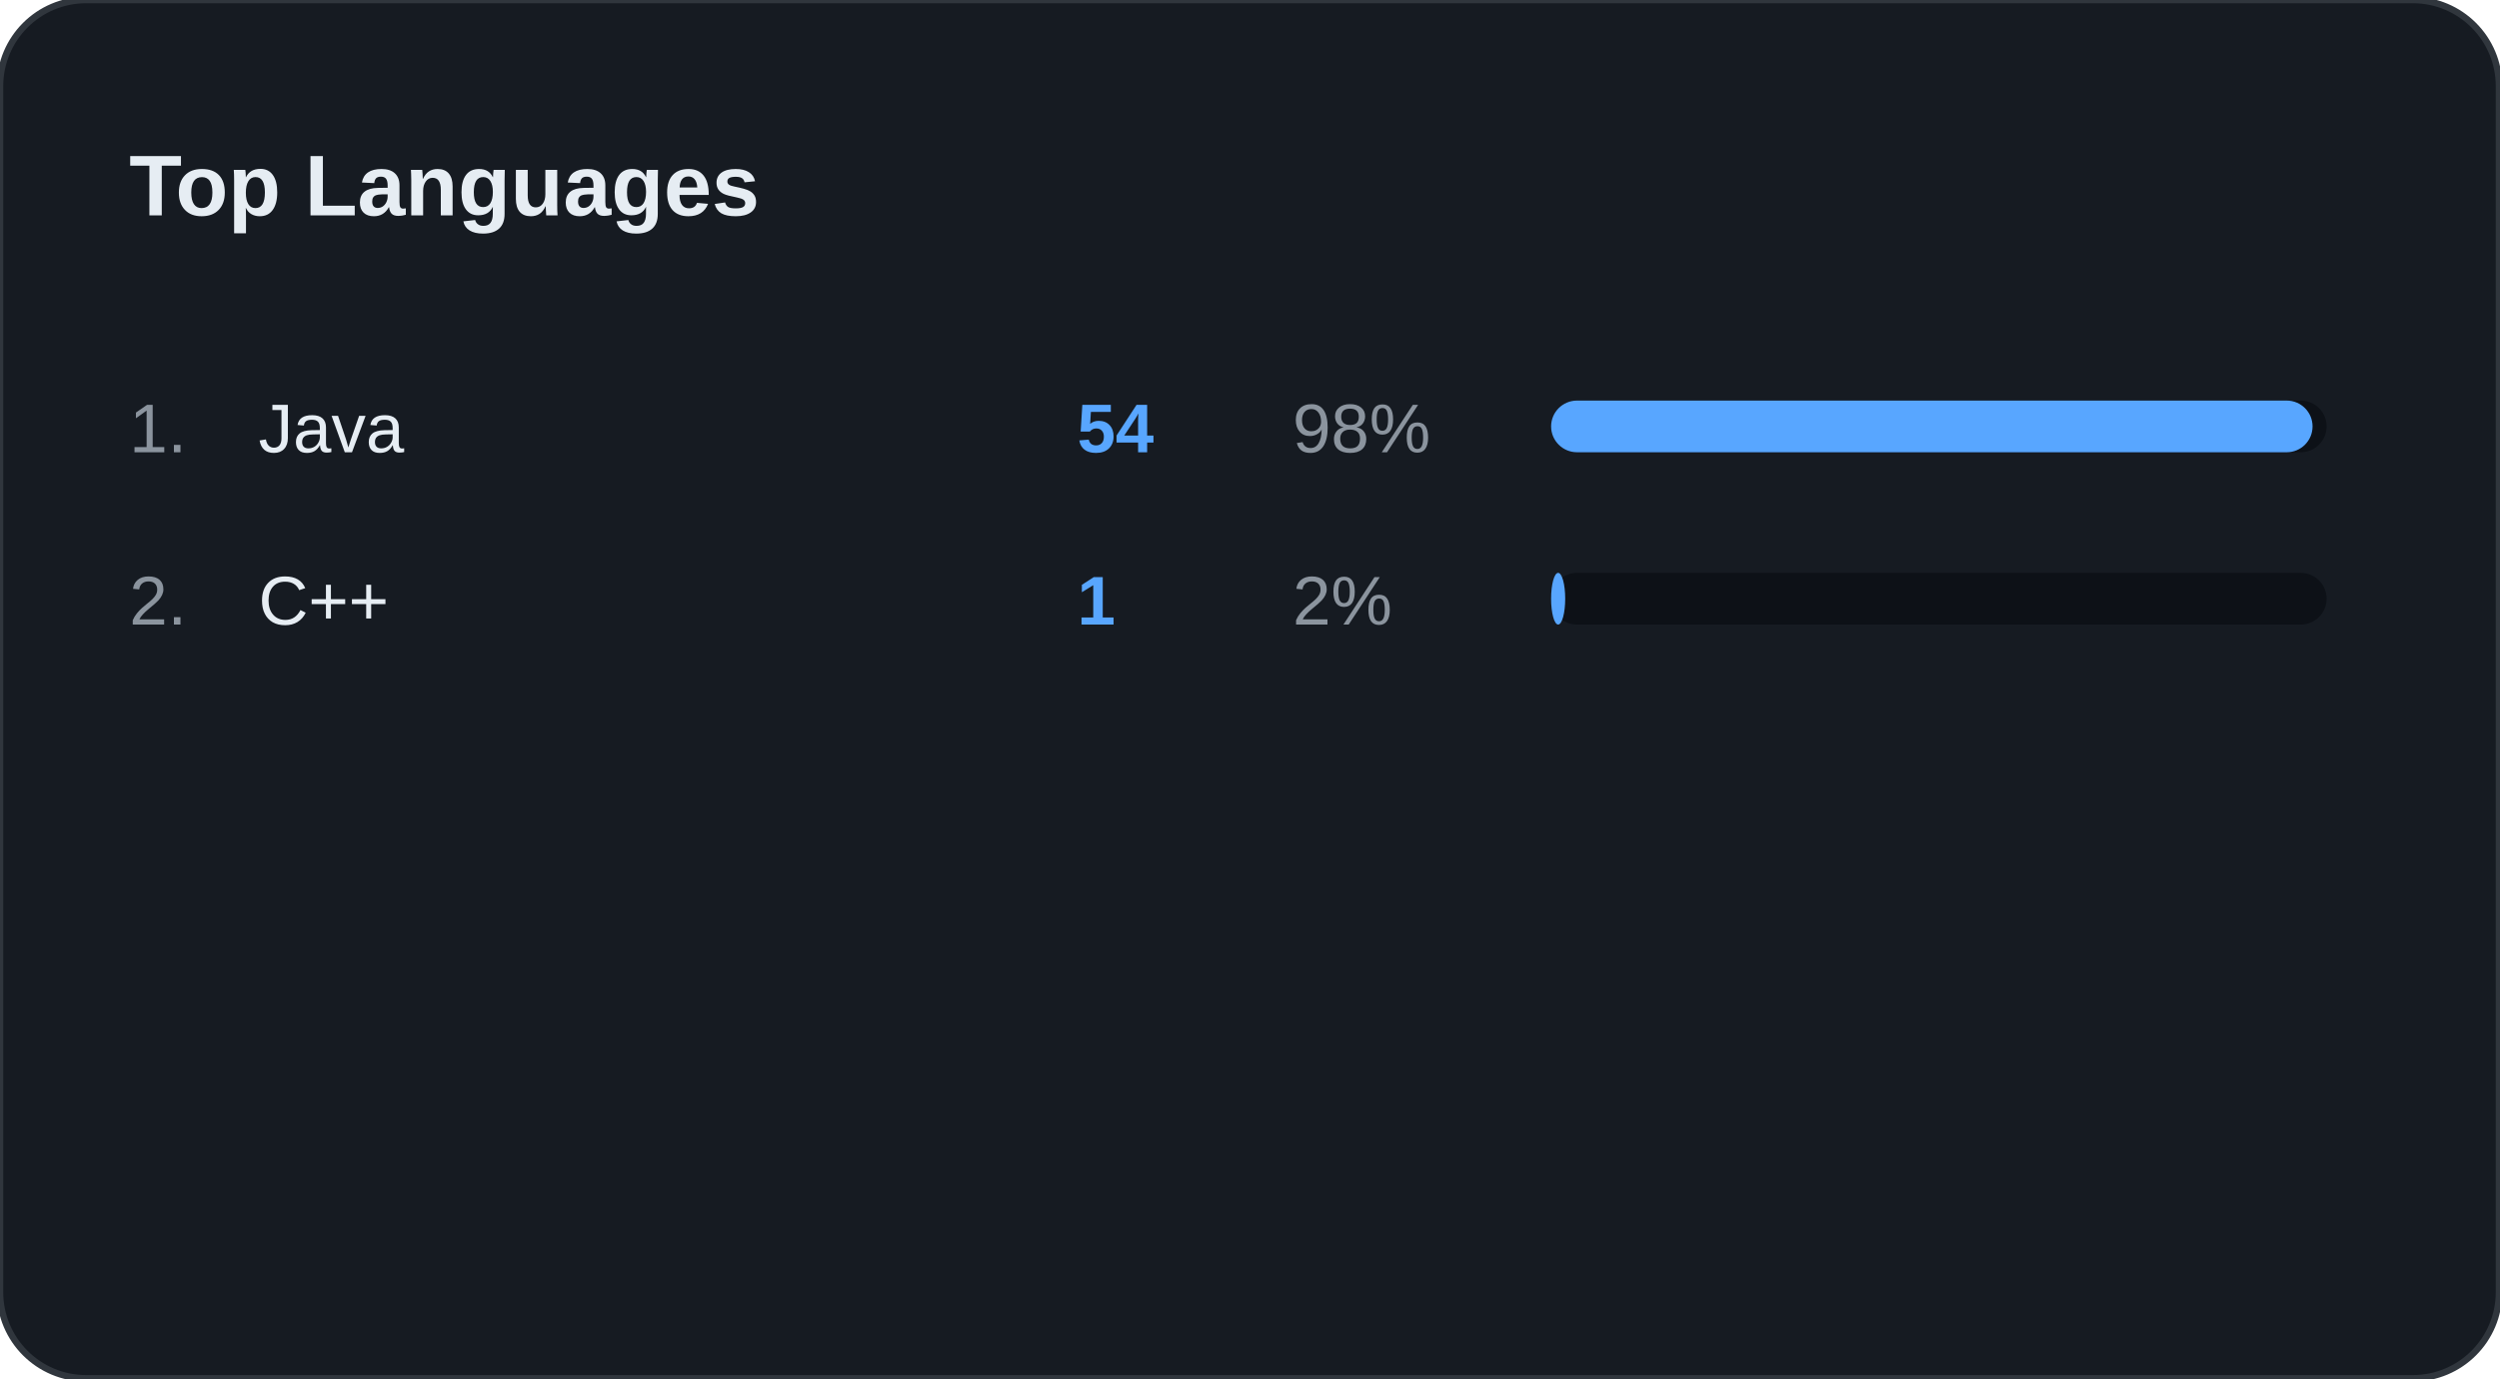
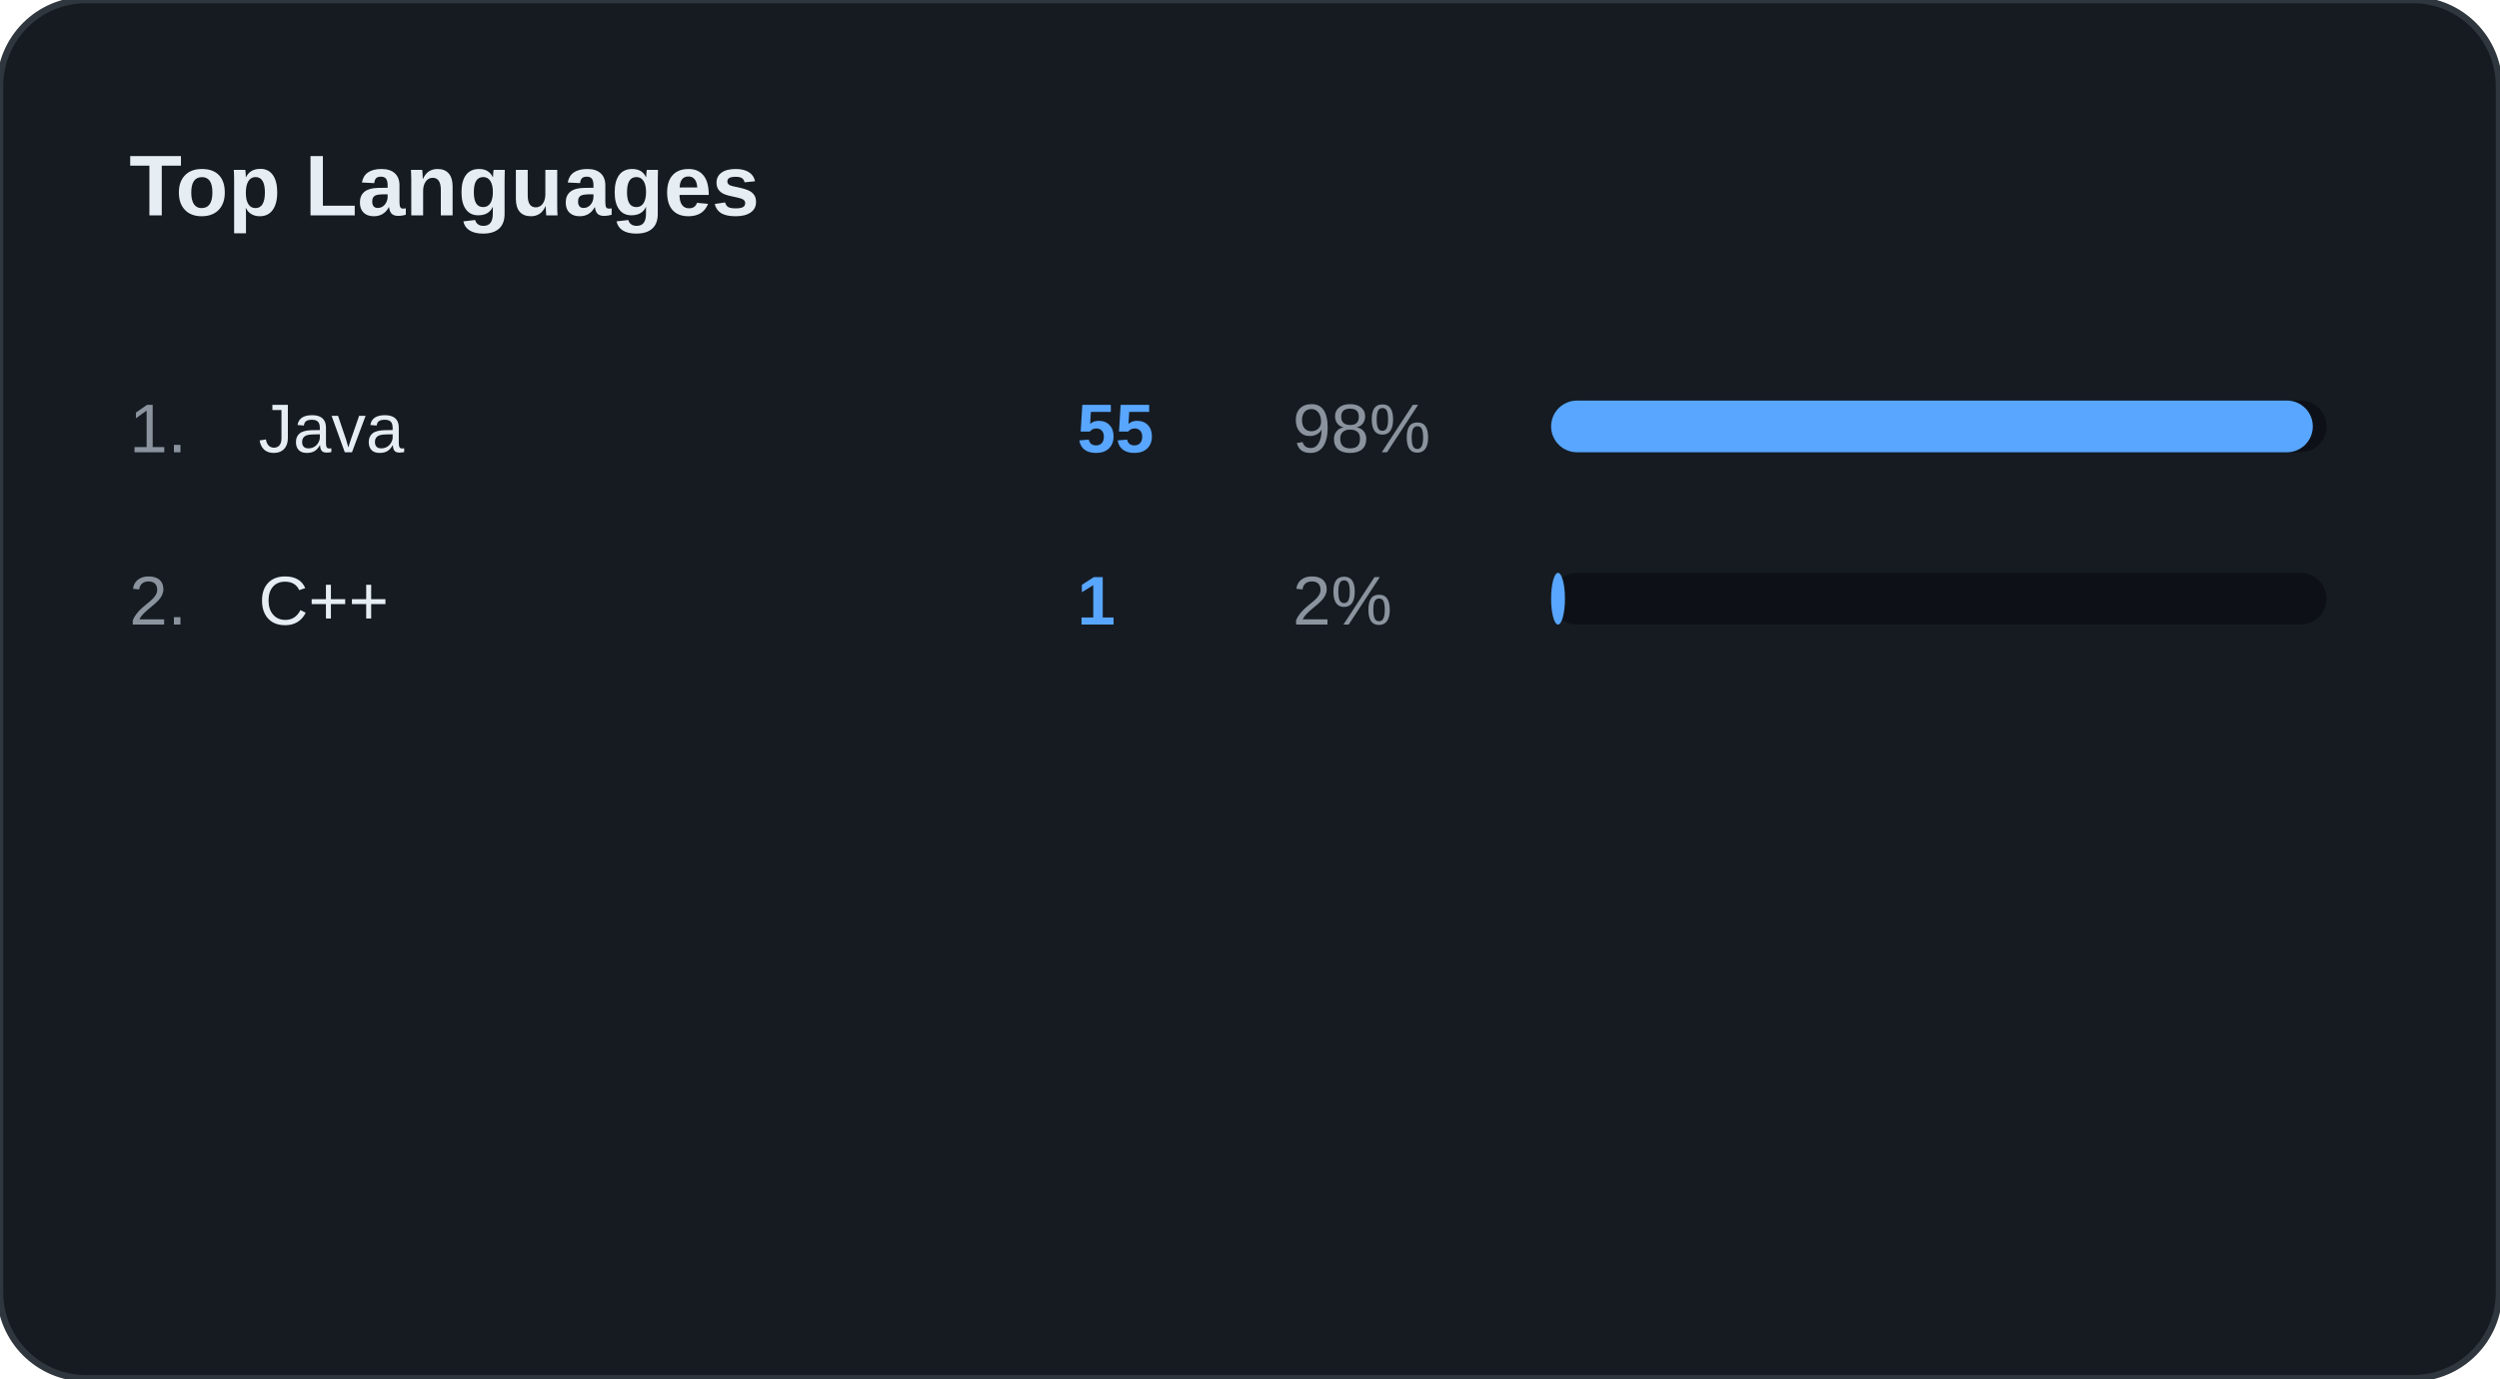
<svg xmlns="http://www.w3.org/2000/svg" width="100%" viewBox="0 0 580 320" preserveAspectRatio="xMidYMid meet">
  <rect width="580" height="320" rx="20" fill="#161B22" stroke="#30363D" stroke-width="1.5" />
  <text x="30" y="50" font-family="Segoe UI, Arial, sans-serif" font-size="20" font-weight="bold" fill="#E6EDF3">Top Languages</text>
  <text x="30" y="105" font-family="Segoe UI, Arial, sans-serif" font-size="16" fill="#8B949E">1.</text>
  <text x="60" y="105" font-family="Segoe UI, Arial, sans-serif" font-size="16" fill="#E6EDF3">Java</text>
-   <text x="250" y="105" font-family="Segoe UI, Arial, sans-serif" font-size="16" font-weight="bold" fill="#58A6FF">54</text>
+   <text x="250" y="105" font-family="Segoe UI, Arial, sans-serif" font-size="16" font-weight="bold" fill="#58A6FF">55</text>
  <text x="300" y="105" font-family="Segoe UI, Arial, sans-serif" font-size="16" fill="#8B949E">98%</text>
  <rect x="360" y="93" width="180" height="12" rx="6" fill="#0D1117" />
-   <rect x="360" y="93" width="176.727" height="12" rx="6" fill="#58A6FF" />
+   <rect x="360" y="93" width="176.786" height="12" rx="6" fill="#58A6FF" />
  <text x="30" y="145" font-family="Segoe UI, Arial, sans-serif" font-size="16" fill="#8B949E">2.</text>
  <text x="60" y="145" font-family="Segoe UI, Arial, sans-serif" font-size="16" fill="#E6EDF3">C++</text>
  <text x="250" y="145" font-family="Segoe UI, Arial, sans-serif" font-size="16" font-weight="bold" fill="#58A6FF">1</text>
  <text x="300" y="145" font-family="Segoe UI, Arial, sans-serif" font-size="16" fill="#8B949E">2%</text>
  <rect x="360" y="133" width="180" height="12" rx="6" fill="#0D1117" />
-   <rect x="360" y="133" width="3.273" height="12" rx="6" fill="#58A6FF" />
+   <rect x="360" y="133" width="3.214" height="12" rx="6" fill="#58A6FF" />
</svg>
